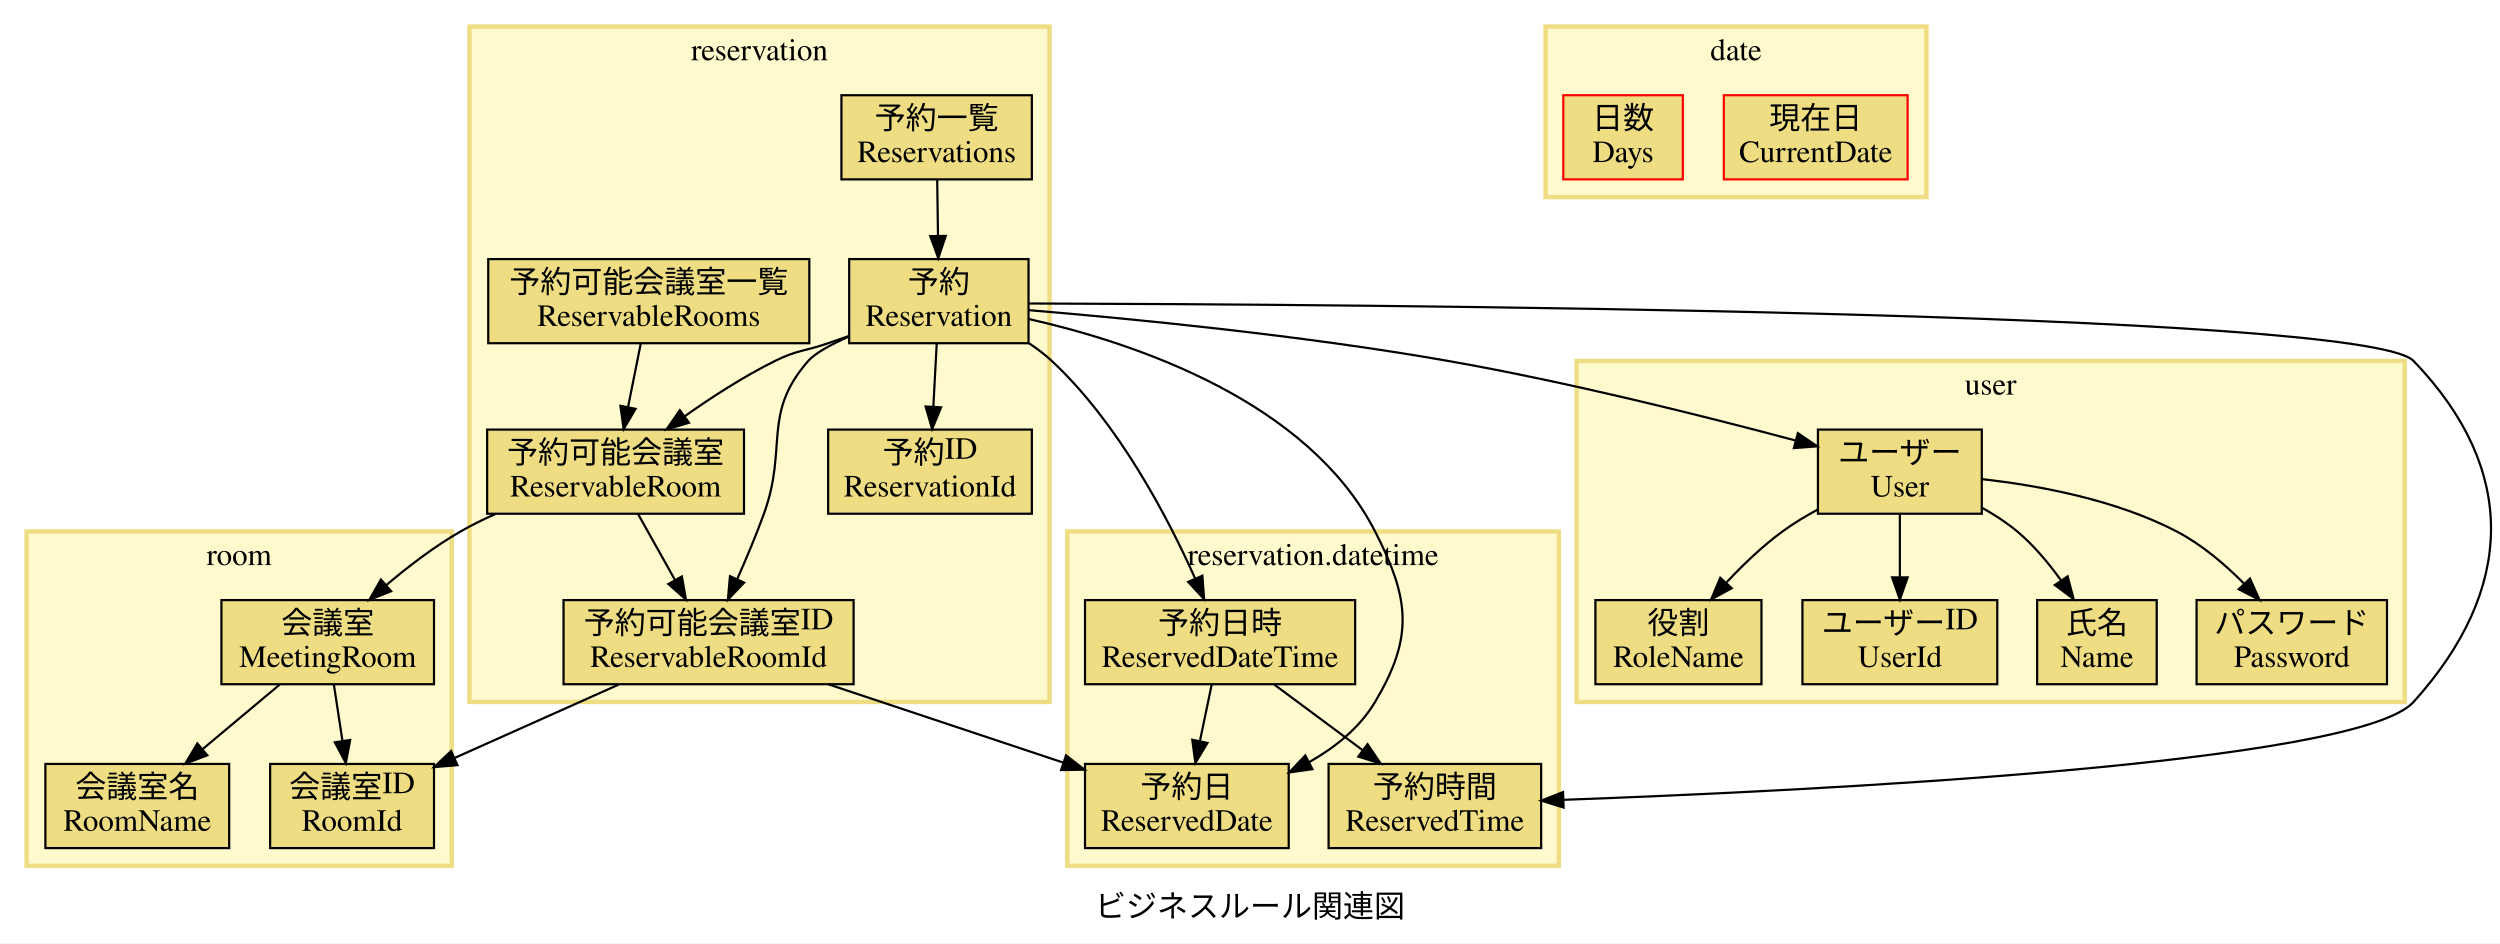
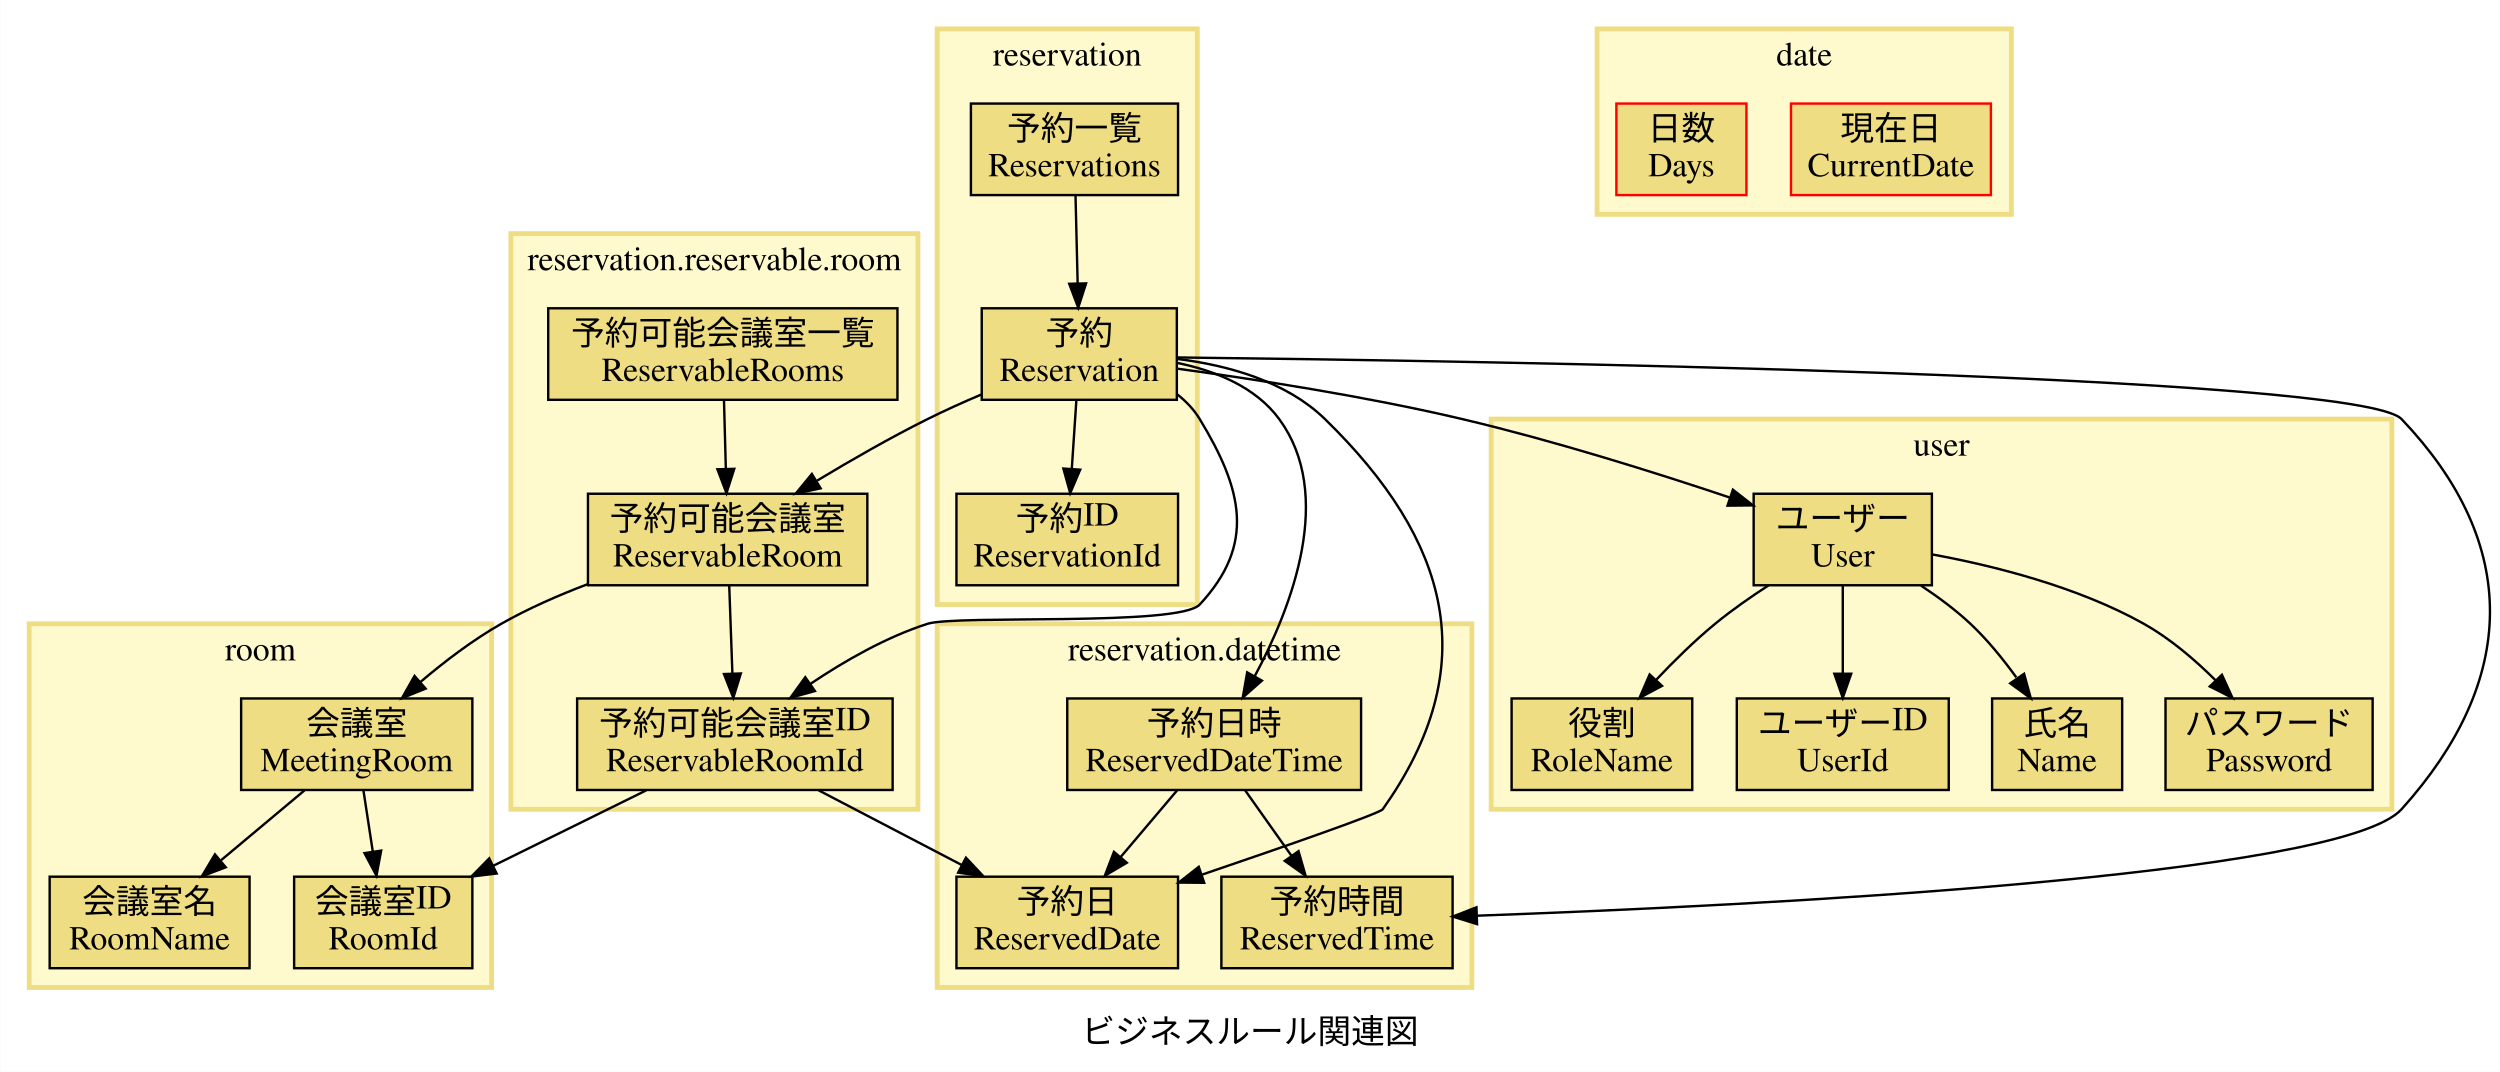
- <svg xmlns="http://www.w3.org/2000/svg" width="1129px" height="426px" viewBox="0.00 0.00 1129.03 426.00">
-   <g id="graph0" class="graph" transform="scale(1.0 1.0) rotate(0) translate(4 422)">
-     <polygon fill="white" stroke="transparent" points="-4,4 -4,-422 1125.03,-422 1125.03,4 -4,4" />
-     <text text-anchor="middle" x="560.51" y="-7.8" font-family="Times,serif" font-size="14.00">ビジネスルール関連図</text>
+ <svg xmlns="http://www.w3.org/2000/svg" width="1038px" height="445px" viewBox="0.00 0.00 1037.76 445.00">
+   <g id="graph0" class="graph" transform="scale(1.0 1.0) rotate(0) translate(4 441)">
+     <polygon fill="white" stroke="transparent" points="-4,4 -4,-441 1033.76,-441 1033.76,4 -4,4" />
+     <text text-anchor="middle" x="514.88" y="-7.8" font-family="Times,serif" font-size="14.00">ビジネスルール関連図</text>
    <g id="clust1" class="cluster">
-       <polygon fill="lemonchiffon" stroke="#eedd82" stroke-width="2" points="208,-105 208,-410 470,-410 470,-105 208,-105" />
-       <text text-anchor="middle" x="339" y="-394.8" font-family="Times,serif" font-size="14.00">reservation</text>
+       <polygon fill="lemonchiffon" stroke="#eedd82" stroke-width="2" points="385,-190 385,-429 493,-429 493,-190 385,-190" />
+       <text text-anchor="middle" x="439" y="-413.8" font-family="Times,serif" font-size="14.00">reservation</text>
    </g>
    <g id="clust2" class="cluster">
-       <polygon fill="lemonchiffon" stroke="#eedd82" stroke-width="2" points="478,-31 478,-182 700,-182 700,-31 478,-31" />
-       <text text-anchor="middle" x="589" y="-166.8" font-family="Times,serif" font-size="14.00">
+       <polygon fill="lemonchiffon" stroke="#eedd82" stroke-width="2" points="385,-31 385,-182 607,-182 607,-31 385,-31" />
+       <text text-anchor="middle" x="496" y="-166.8" font-family="Times,serif" font-size="14.00">
                reservation.datetime
            </text>
    </g>
    <g id="clust3" class="cluster">
+       <polygon fill="lemonchiffon" stroke="#eedd82" stroke-width="2" points="208,-105 208,-344 377,-344 377,-105 208,-105" />
+       <text text-anchor="middle" x="292.5" y="-328.8" font-family="Times,serif" font-size="14.00">
+                 reservation.reservable.room
+             </text>
+     </g>
+     <g id="clust4" class="cluster">
      <polygon fill="lemonchiffon" stroke="#eedd82" stroke-width="2" points="8,-31 8,-182 200,-182 200,-31 8,-31" />
      <text text-anchor="middle" x="104" y="-166.8" font-family="Times,serif" font-size="14.00">room</text>
    </g>
-     <g id="clust4" class="cluster">
-       <polygon fill="lemonchiffon" stroke="#eedd82" stroke-width="2" points="708,-105 708,-259 1082,-259 1082,-105 708,-105" />
-       <text text-anchor="middle" x="895" y="-243.8" font-family="Times,serif" font-size="14.00">user</text>
-     </g>
    <g id="clust5" class="cluster">
-       <polygon fill="lemonchiffon" stroke="#eedd82" stroke-width="2" points="694,-333 694,-410 866,-410 866,-333 694,-333" />
-       <text text-anchor="middle" x="780" y="-394.8" font-family="Times,serif" font-size="14.00">date</text>
+       <polygon fill="lemonchiffon" stroke="#eedd82" stroke-width="2" points="615,-105 615,-267 989,-267 989,-105 615,-105" />
+       <text text-anchor="middle" x="802" y="-251.8" font-family="Times,serif" font-size="14.00">user</text>
+     </g>
+     <g id="clust6" class="cluster">
+       <polygon fill="lemonchiffon" stroke="#eedd82" stroke-width="2" points="659,-352 659,-429 831,-429 831,-352 659,-352" />
+       <text text-anchor="middle" x="745" y="-413.8" font-family="Times,serif" font-size="14.00">date</text>
    </g>
    <g id="node1" class="node">
-       <polygon fill="#eedd82" stroke="black" points="332,-228 216,-228 216,-190 332,-190 332,-228" />
-       <text text-anchor="middle" x="274" y="-212.8" font-family="Times,serif" font-size="14.00">予約可能会議室</text>
-       <text text-anchor="middle" x="274" y="-197.8" font-family="Times,serif" font-size="14.00">ReservableRoom
-             </text>
+       <polygon fill="#eedd82" stroke="black" points="484.5,-313 403.5,-313 403.5,-275 484.5,-275 484.5,-313" />
+       <text text-anchor="middle" x="444" y="-297.8" font-family="Times,serif" font-size="14.00">予約</text>
+       <text text-anchor="middle" x="444" y="-282.8" font-family="Times,serif" font-size="14.00">Reservation</text>
    </g>
    <g id="node2" class="node">
-       <polygon fill="#eedd82" stroke="black" points="381.5,-151 250.5,-151 250.5,-113 381.5,-113 381.5,-151" />
-       <text text-anchor="middle" x="316" y="-135.8" font-family="Times,serif" font-size="14.00">予約可能会議室ID</text>
-       <text text-anchor="middle" x="316" y="-120.8" font-family="Times,serif" font-size="14.00">ReservableRoomId
-             </text>
+       <polygon fill="#eedd82" stroke="black" points="485,-236 393,-236 393,-198 485,-198 485,-236" />
+       <text text-anchor="middle" x="439" y="-220.8" font-family="Times,serif" font-size="14.00">予約ID</text>
+       <text text-anchor="middle" x="439" y="-205.8" font-family="Times,serif" font-size="14.00">ReservationId
+             </text>
+     </g>
+     <g id="edge5" class="edge">
+       <path fill="none" stroke="black" d="M442.79,-274.84C442.22,-266.34 441.53,-256.01 440.9,-246.5" />
+       <polygon fill="black" stroke="black" points="444.37,-245.99 440.22,-236.25 437.39,-246.46 444.37,-245.99" />
+     </g>
+     <g id="node4" class="node">
+       <polygon fill="#eedd82" stroke="black" points="485,-77 393,-77 393,-39 485,-39 485,-77" />
+       <text text-anchor="middle" x="439" y="-61.8" font-family="Times,serif" font-size="14.00">予約日</text>
+       <text text-anchor="middle" x="439" y="-46.8" font-family="Times,serif" font-size="14.00">ReservedDate</text>
+     </g>
+     <g id="edge6" class="edge">
+       <path fill="none" stroke="black" d="M484.7,-291.97C505.53,-289.36 529.84,-282.75 546,-267 598.12,-216.2 612.09,-164.38 570,-105 568.79,-103.29 530.05,-89.8 495.02,-77.87" />
+       <polygon fill="black" stroke="black" points="495.87,-74.46 485.27,-74.56 493.61,-81.09 495.87,-74.46" />
+     </g>
+     <g id="node5" class="node">
+       <polygon fill="#eedd82" stroke="black" points="561,-151 439,-151 439,-113 561,-113 561,-151" />
+       <text text-anchor="middle" x="500" y="-135.8" font-family="Times,serif" font-size="14.00">予約日時</text>
+       <text text-anchor="middle" x="500" y="-120.8" font-family="Times,serif" font-size="14.00">ReservedDateTime
+             </text>
+     </g>
+     <g id="edge7" class="edge">
+       <path fill="none" stroke="black" d="M484.6,-290.34C500.46,-287.07 517.17,-280.39 527,-267 550.07,-235.59 532.43,-189.34 516.82,-160.21" />
+       <polygon fill="black" stroke="black" points="519.82,-158.4 511.87,-151.39 513.71,-161.83 519.82,-158.4" />
+     </g>
+     <g id="node6" class="node">
+       <polygon fill="#eedd82" stroke="black" points="599,-77 503,-77 503,-39 599,-39 599,-77" />
+       <text text-anchor="middle" x="551" y="-61.8" font-family="Times,serif" font-size="14.00">予約時間</text>
+       <text text-anchor="middle" x="551" y="-46.8" font-family="Times,serif" font-size="14.00">ReservedTime</text>
+     </g>
+     <g id="edge8" class="edge">
+       <path fill="none" stroke="black" d="M484.65,-292.59C608.78,-291.15 975.51,-285.34 993,-267 1042.69,-214.9 1041.2,-158.48 993,-105 967.77,-77.01 723.55,-64.95 609.34,-60.81" />
+       <polygon fill="black" stroke="black" points="609.15,-57.3 599.03,-60.44 608.9,-64.29 609.15,-57.3" />
+     </g>
+     <g id="node7" class="node">
+       <polygon fill="#eedd82" stroke="black" points="356,-236 240,-236 240,-198 356,-198 356,-236" />
+       <text text-anchor="middle" x="298" y="-220.8" font-family="Times,serif" font-size="14.00">予約可能会議室</text>
+       <text text-anchor="middle" x="298" y="-205.8" font-family="Times,serif" font-size="14.00">ReservableRoom
+             </text>
+     </g>
+     <g id="edge9" class="edge">
+       <path fill="none" stroke="black" d="M403.29,-277.19C395.79,-274 388.1,-270.54 381,-267 365.64,-259.35 349.27,-249.96 335.16,-241.46" />
+       <polygon fill="black" stroke="black" points="336.61,-238.25 326.25,-236.03 332.97,-244.22 336.61,-238.25" />
+     </g>
+     <g id="node8" class="node">
+       <polygon fill="#eedd82" stroke="black" points="366.5,-151 235.5,-151 235.5,-113 366.5,-113 366.5,-151" />
+       <text text-anchor="middle" x="301" y="-135.8" font-family="Times,serif" font-size="14.00">予約可能会議室ID</text>
+       <text text-anchor="middle" x="301" y="-120.8" font-family="Times,serif" font-size="14.00">ReservableRoomId
+             </text>
+     </g>
+     <g id="edge10" class="edge">
+       <path fill="none" stroke="black" d="M484.56,-277.35C488.28,-274.44 491.56,-271.01 494,-267 511.76,-237.75 517.33,-215.04 494,-190 485.42,-180.79 392.99,-185.84 381,-182 363.79,-176.48 346.47,-166.54 332.36,-157.05" />
+       <polygon fill="black" stroke="black" points="334.23,-154.09 324.03,-151.24 330.23,-159.83 334.23,-154.09" />
+     </g>
+     <g id="node16" class="node">
+       <polygon fill="#eedd82" stroke="black" points="798,-236 724,-236 724,-198 798,-198 798,-236" />
+       <text text-anchor="middle" x="761" y="-220.8" font-family="Times,serif" font-size="14.00">ユーザー</text>
+       <text text-anchor="middle" x="761" y="-205.8" font-family="Times,serif" font-size="14.00">User</text>
+     </g>
+     <g id="edge11" class="edge">
+       <path fill="none" stroke="black" d="M484.82,-287.91C517.13,-283.51 563.25,-276.37 603,-267 640.84,-258.08 682.83,-244.9 714.01,-234.45" />
+       <polygon fill="black" stroke="black" points="715.38,-237.68 723.73,-231.16 713.14,-231.05 715.38,-237.68" />
+     </g>
+     <g id="node3" class="node">
+       <polygon fill="#eedd82" stroke="black" points="485,-398 399,-398 399,-360 485,-360 485,-398" />
+       <text text-anchor="middle" x="442" y="-382.8" font-family="Times,serif" font-size="14.00">予約一覧</text>
+       <text text-anchor="middle" x="442" y="-367.8" font-family="Times,serif" font-size="14.00">Reservations
+             </text>
+     </g>
+     <g id="edge12" class="edge">
+       <path fill="none" stroke="black" d="M442.43,-359.99C442.69,-349.3 443.02,-335.5 443.32,-323.37" />
+       <polygon fill="black" stroke="black" points="446.82,-323.34 443.56,-313.26 439.82,-323.17 446.82,-323.34" />
+     </g>
+     <g id="edge3" class="edge">
+       <path fill="none" stroke="black" d="M484.61,-112.83C477.51,-104.45 468.95,-94.35 461.18,-85.17" />
+       <polygon fill="black" stroke="black" points="463.73,-82.78 454.6,-77.41 458.39,-87.31 463.73,-82.78" />
    </g>
    <g id="edge4" class="edge">
-       <path fill="none" stroke="black" d="M284.17,-189.84C289.13,-180.97 295.22,-170.12 300.73,-160.27" />
-       <polygon fill="black" stroke="black" points="303.95,-161.68 305.78,-151.25 297.84,-158.26 303.95,-161.68" />
+       <path fill="none" stroke="black" d="M512.87,-112.83C518.68,-104.62 525.67,-94.76 532.06,-85.73" />
+       <polygon fill="black" stroke="black" points="535.03,-87.6 537.96,-77.41 529.32,-83.55 535.03,-87.6" />
+     </g>
+     <g id="edge14" class="edge">
+       <path fill="none" stroke="black" d="M298.65,-197.99C299.04,-187.3 299.54,-173.5 299.97,-161.37" />
+       <polygon fill="black" stroke="black" points="303.48,-161.38 300.34,-151.26 296.48,-161.13 303.48,-161.38" />
    </g>
    <g id="node10" class="node">
      <polygon fill="#eedd82" stroke="black" points="192,-151 96,-151 96,-113 192,-113 192,-151" />
      <text text-anchor="middle" x="144" y="-135.8" font-family="Times,serif" font-size="14.00">会議室</text>
      <text text-anchor="middle" x="144" y="-120.8" font-family="Times,serif" font-size="14.00">MeetingRoom</text>
    </g>
-     <g id="edge5" class="edge">
-       <path fill="none" stroke="black" d="M219.68,-189.87C214.27,-187.46 208.95,-184.84 204,-182 192.21,-175.25 180.39,-166.2 170.39,-157.71" />
-       <polygon fill="black" stroke="black" points="172.63,-155.02 162.8,-151.08 168.03,-160.3 172.63,-155.02" />
-     </g>
-     <g id="node7" class="node">
-       <polygon fill="#eedd82" stroke="black" points="578,-77 486,-77 486,-39 578,-39 578,-77" />
-       <text text-anchor="middle" x="532" y="-61.8" font-family="Times,serif" font-size="14.00">予約日</text>
-       <text text-anchor="middle" x="532" y="-46.8" font-family="Times,serif" font-size="14.00">ReservedDate</text>
-     </g>
-     <g id="edge8" class="edge">
-       <path fill="none" stroke="black" d="M370.23,-112.92C402.5,-102.17 443.38,-88.54 475.97,-77.68" />
-       <polygon fill="black" stroke="black" points="477.42,-80.88 485.8,-74.4 475.21,-74.24 477.42,-80.88" />
+     <g id="edge15" class="edge">
+       <path fill="none" stroke="black" d="M239.96,-198.49C227.74,-193.85 215.17,-188.34 204,-182 192.18,-175.3 180.35,-166.26 170.36,-157.77" />
+       <polygon fill="black" stroke="black" points="172.6,-155.08 162.77,-151.13 167.99,-160.35 172.6,-155.08" />
+     </g>
+     <g id="edge16" class="edge">
+       <path fill="none" stroke="black" d="M335.82,-112.83C353.8,-103.45 375.92,-91.91 395.06,-81.92" />
+       <polygon fill="black" stroke="black" points="396.94,-84.89 404.19,-77.16 393.7,-78.69 396.94,-84.89" />
    </g>
    <g id="node11" class="node">
      <polygon fill="#eedd82" stroke="black" points="192,-77 118,-77 118,-39 192,-39 192,-77" />
      <text text-anchor="middle" x="155" y="-61.8" font-family="Times,serif" font-size="14.00">会議室ID</text>
      <text text-anchor="middle" x="155" y="-46.8" font-family="Times,serif" font-size="14.00">RoomId</text>
    </g>
-     <g id="edge9" class="edge">
-       <path fill="none" stroke="black" d="M275.37,-112.83C252.86,-102.76 224.77,-90.2 201.4,-79.75" />
-       <polygon fill="black" stroke="black" points="202.59,-76.45 192.03,-75.56 199.73,-82.84 202.59,-76.45" />
-     </g>
-     <g id="node3" class="node">
-       <polygon fill="#eedd82" stroke="black" points="361.5,-305 216.5,-305 216.5,-267 361.5,-267 361.5,-305" />
-       <text text-anchor="middle" x="289" y="-289.8" font-family="Times,serif" font-size="14.00">予約可能会議室一覧</text>
-       <text text-anchor="middle" x="289" y="-274.8" font-family="Times,serif" font-size="14.00">ReservableRooms
-             </text>
-     </g>
-     <g id="edge3" class="edge">
-       <path fill="none" stroke="black" d="M285.37,-266.84C283.65,-258.25 281.56,-247.79 279.64,-238.19" />
-       <polygon fill="black" stroke="black" points="283.04,-237.37 277.65,-228.25 276.18,-238.74 283.04,-237.37" />
-     </g>
-     <g id="node4" class="node">
-       <polygon fill="#eedd82" stroke="black" points="460.5,-305 379.5,-305 379.5,-267 460.5,-267 460.5,-305" />
-       <text text-anchor="middle" x="420" y="-289.8" font-family="Times,serif" font-size="14.00">予約</text>
-       <text text-anchor="middle" x="420" y="-274.8" font-family="Times,serif" font-size="14.00">Reservation</text>
-     </g>
-     <g id="edge10" class="edge">
-       <path fill="none" stroke="black" d="M379.37,-270.28C376.2,-269.16 373.05,-268.06 370,-267 359.38,-263.32 356.08,-263.99 346,-259 331.91,-252.02 317.38,-242.63 305.1,-233.93" />
-       <polygon fill="black" stroke="black" points="307.14,-231.09 296.99,-228.06 303.04,-236.76 307.14,-231.09" />
-     </g>
-     <g id="edge11" class="edge">
-       <path fill="none" stroke="black" d="M379.47,-270.08C371.16,-266.36 364.02,-262.45 361,-259 339.97,-234.97 351.88,-220.02 341,-190 337.45,-180.2 333.02,-169.69 328.89,-160.4" />
-       <polygon fill="black" stroke="black" points="332.05,-158.89 324.73,-151.23 325.67,-161.79 332.05,-158.89" />
-     </g>
-     <g id="node5" class="node">
-       <polygon fill="#eedd82" stroke="black" points="462,-228 370,-228 370,-190 462,-190 462,-228" />
-       <text text-anchor="middle" x="416" y="-212.8" font-family="Times,serif" font-size="14.00">予約ID</text>
-       <text text-anchor="middle" x="416" y="-197.8" font-family="Times,serif" font-size="14.00">ReservationId
-             </text>
-     </g>
-     <g id="edge12" class="edge">
-       <path fill="none" stroke="black" d="M419.03,-266.84C418.58,-258.34 418.03,-248.01 417.52,-238.5" />
-       <polygon fill="black" stroke="black" points="421,-238.05 416.97,-228.25 414.01,-238.42 421,-238.05" />
+     <g id="edge17" class="edge">
+       <path fill="none" stroke="black" d="M264.16,-112.83C244.89,-103.33 221.13,-91.61 200.7,-81.54" />
+       <polygon fill="black" stroke="black" points="202.09,-78.32 191.58,-77.04 199,-84.6 202.09,-78.32" />
+     </g>
+     <g id="node9" class="node">
+       <polygon fill="#eedd82" stroke="black" points="368.5,-313 223.5,-313 223.5,-275 368.5,-275 368.5,-313" />
+       <text text-anchor="middle" x="296" y="-297.8" font-family="Times,serif" font-size="14.00">予約可能会議室一覧</text>
+       <text text-anchor="middle" x="296" y="-282.8" font-family="Times,serif" font-size="14.00">ReservableRooms
+             </text>
    </g>
    <g id="edge13" class="edge">
-       <path fill="none" stroke="black" d="M460.78,-277.9C509.12,-266.96 586.91,-240.73 617,-182 632.61,-151.54 634.52,-134.4 617,-105 610.09,-93.4 599.12,-84.55 587.33,-77.86" />
-       <polygon fill="black" stroke="black" points="588.7,-74.63 578.21,-73.16 585.49,-80.85 588.7,-74.63" />
-     </g>
-     <g id="node8" class="node">
-       <polygon fill="#eedd82" stroke="black" points="608,-151 486,-151 486,-113 608,-113 608,-151" />
-       <text text-anchor="middle" x="547" y="-135.8" font-family="Times,serif" font-size="14.00">予約日時</text>
-       <text text-anchor="middle" x="547" y="-120.8" font-family="Times,serif" font-size="14.00">ReservedDateTime
-             </text>
-     </g>
-     <g id="edge14" class="edge">
-       <path fill="none" stroke="black" d="M460.67,-267C464.36,-264.58 467.87,-261.91 471,-259 500.97,-231.09 523.21,-188.73 535.65,-160.95" />
-       <polygon fill="black" stroke="black" points="539.01,-162 539.78,-151.44 532.59,-159.21 539.01,-162" />
-     </g>
-     <g id="node9" class="node">
-       <polygon fill="#eedd82" stroke="black" points="692,-77 596,-77 596,-39 692,-39 692,-77" />
-       <text text-anchor="middle" x="644" y="-61.8" font-family="Times,serif" font-size="14.00">予約時間</text>
-       <text text-anchor="middle" x="644" y="-46.8" font-family="Times,serif" font-size="14.00">ReservedTime</text>
-     </g>
-     <g id="edge15" class="edge">
-       <path fill="none" stroke="black" d="M460.63,-284.95C601.9,-284.57 1064.27,-281.6 1086,-259 1133.44,-209.67 1131.82,-155.84 1086,-105 1060.77,-77.01 816.55,-64.95 702.34,-60.81" />
-       <polygon fill="black" stroke="black" points="702.15,-57.3 692.03,-60.44 701.9,-64.29 702.15,-57.3" />
-     </g>
-     <g id="node16" class="node">
-       <polygon fill="#eedd82" stroke="black" points="891,-228 817,-228 817,-190 891,-190 891,-228" />
-       <text text-anchor="middle" x="854" y="-212.8" font-family="Times,serif" font-size="14.00">ユーザー</text>
-       <text text-anchor="middle" x="854" y="-197.8" font-family="Times,serif" font-size="14.00">User</text>
-     </g>
-     <g id="edge16" class="edge">
-       <path fill="none" stroke="black" d="M460.52,-281.94C506.63,-278.1 584.1,-270.59 650,-259 704.35,-249.44 765.82,-234.03 806.95,-223.05" />
-       <polygon fill="black" stroke="black" points="807.94,-226.4 816.69,-220.43 806.13,-219.64 807.94,-226.4" />
-     </g>
-     <g id="node6" class="node">
-       <polygon fill="#eedd82" stroke="black" points="462,-379 376,-379 376,-341 462,-341 462,-379" />
-       <text text-anchor="middle" x="419" y="-363.8" font-family="Times,serif" font-size="14.00">予約一覧</text>
-       <text text-anchor="middle" x="419" y="-348.8" font-family="Times,serif" font-size="14.00">Reservations
-             </text>
-     </g>
-     <g id="edge17" class="edge">
-       <path fill="none" stroke="black" d="M419.25,-340.83C419.36,-333.13 419.49,-323.97 419.61,-315.42" />
-       <polygon fill="black" stroke="black" points="423.1,-315.46 419.74,-305.41 416.11,-315.36 423.1,-315.46" />
-     </g>
-     <g id="edge6" class="edge">
-       <path fill="none" stroke="black" d="M543.21,-112.83C541.61,-105.13 539.7,-95.97 537.92,-87.42" />
-       <polygon fill="black" stroke="black" points="541.3,-86.49 535.84,-77.41 534.45,-87.92 541.3,-86.49" />
-     </g>
-     <g id="edge7" class="edge">
-       <path fill="none" stroke="black" d="M571.48,-112.83C583.54,-103.88 598.25,-92.96 611.27,-83.3" />
-       <polygon fill="black" stroke="black" points="613.59,-85.93 619.53,-77.16 609.41,-80.31 613.59,-85.93" />
+       <path fill="none" stroke="black" d="M296.48,-274.84C296.71,-266.34 296.99,-256.01 297.24,-246.5" />
+       <polygon fill="black" stroke="black" points="300.75,-246.34 297.51,-236.25 293.75,-246.15 300.75,-246.34" />
    </g>
    <g id="edge1" class="edge">
      <path fill="none" stroke="black" d="M146.78,-112.83C147.95,-105.13 149.35,-95.97 150.66,-87.42" />
      <polygon fill="black" stroke="black" points="154.14,-87.83 152.19,-77.41 147.22,-86.77 154.14,-87.83" />
    </g>
    <g id="node12" class="node">
      <polygon fill="#eedd82" stroke="black" points="99.5,-77 16.5,-77 16.5,-39 99.5,-39 99.5,-77" />
      <text text-anchor="middle" x="58" y="-61.8" font-family="Times,serif" font-size="14.00">会議室名</text>
      <text text-anchor="middle" x="58" y="-46.8" font-family="Times,serif" font-size="14.00">RoomName</text>
    </g>
    <g id="edge2" class="edge">
      <path fill="none" stroke="black" d="M122.3,-112.83C111.81,-104.05 99.05,-93.37 87.68,-83.85" />
      <polygon fill="black" stroke="black" points="89.61,-80.9 79.69,-77.16 85.12,-86.27 89.61,-80.9" />
    </g>
    <g id="node13" class="node">
-       <polygon fill="#eedd82" stroke="black" points="970,-151 916,-151 916,-113 970,-113 970,-151" />
-       <text text-anchor="middle" x="943" y="-135.8" font-family="Times,serif" font-size="14.00">氏名</text>
-       <text text-anchor="middle" x="943" y="-120.8" font-family="Times,serif" font-size="14.00">Name</text>
+       <polygon fill="#eedd82" stroke="black" points="877,-151 823,-151 823,-113 877,-113 877,-151" />
+       <text text-anchor="middle" x="850" y="-135.8" font-family="Times,serif" font-size="14.00">氏名</text>
+       <text text-anchor="middle" x="850" y="-120.8" font-family="Times,serif" font-size="14.00">Name</text>
    </g>
    <g id="node14" class="node">
-       <polygon fill="#eedd82" stroke="black" points="1074,-151 988,-151 988,-113 1074,-113 1074,-151" />
-       <text text-anchor="middle" x="1031" y="-135.8" font-family="Times,serif" font-size="14.00">パスワード</text>
-       <text text-anchor="middle" x="1031" y="-120.8" font-family="Times,serif" font-size="14.00">Password</text>
+       <polygon fill="#eedd82" stroke="black" points="981,-151 895,-151 895,-113 981,-113 981,-151" />
+       <text text-anchor="middle" x="938" y="-135.8" font-family="Times,serif" font-size="14.00">パスワード</text>
+       <text text-anchor="middle" x="938" y="-120.8" font-family="Times,serif" font-size="14.00">Password</text>
    </g>
    <g id="node15" class="node">
-       <polygon fill="#eedd82" stroke="black" points="791.5,-151 716.5,-151 716.5,-113 791.5,-113 791.5,-151" />
-       <text text-anchor="middle" x="754" y="-135.8" font-family="Times,serif" font-size="14.00">役割</text>
-       <text text-anchor="middle" x="754" y="-120.8" font-family="Times,serif" font-size="14.00">RoleName</text>
+       <polygon fill="#eedd82" stroke="black" points="698.5,-151 623.5,-151 623.5,-113 698.5,-113 698.5,-151" />
+       <text text-anchor="middle" x="661" y="-135.8" font-family="Times,serif" font-size="14.00">役割</text>
+       <text text-anchor="middle" x="661" y="-120.8" font-family="Times,serif" font-size="14.00">RoleName</text>
    </g>
    <g id="edge18" class="edge">
-       <path fill="none" stroke="black" d="M891.06,-192.71C896.69,-189.59 902.2,-186.01 907,-182 914.41,-175.8 921.13,-167.77 926.7,-160.01" />
-       <polygon fill="black" stroke="black" points="929.76,-161.72 932.47,-151.47 923.97,-157.79 929.76,-161.72" />
+       <path fill="none" stroke="black" d="M793.5,-197.83C800.62,-193.13 807.86,-187.76 814,-182 820.97,-175.46 827.51,-167.41 833.06,-159.74" />
+       <polygon fill="black" stroke="black" points="836.28,-161.25 839.08,-151.03 830.52,-157.27 836.28,-161.25" />
    </g>
    <g id="edge19" class="edge">
-       <path fill="none" stroke="black" d="M891.06,-205.63C916.92,-202.73 951.58,-196.29 979,-182 990.23,-176.15 1000.77,-167.17 1009.39,-158.49" />
-       <polygon fill="black" stroke="black" points="1012.12,-160.7 1016.44,-151.03 1007.03,-155.9 1012.12,-160.7" />
+       <path fill="none" stroke="black" d="M798.09,-210.81C823.97,-206.05 858.63,-197.33 886,-182 896.88,-175.9 907.24,-167.04 915.8,-158.52" />
+       <polygon fill="black" stroke="black" points="918.43,-160.83 922.83,-151.2 913.38,-155.98 918.43,-160.83" />
    </g>
    <g id="edge20" class="edge">
-       <path fill="none" stroke="black" d="M816.82,-191.85C811.33,-188.87 805.88,-185.57 801,-182 792.01,-175.43 783.25,-167.03 775.78,-159.05" />
-       <polygon fill="black" stroke="black" points="778.07,-156.37 768.77,-151.29 772.88,-161.06 778.07,-156.37" />
+       <path fill="none" stroke="black" d="M730.15,-197.94C722.66,-193.09 714.84,-187.62 708,-182 699.53,-175.04 691.02,-166.67 683.6,-158.83" />
+       <polygon fill="black" stroke="black" points="685.95,-156.22 676.6,-151.24 680.81,-160.96 685.95,-156.22" />
    </g>
    <g id="node17" class="node">
-       <polygon fill="#eedd82" stroke="black" points="898,-151 810,-151 810,-113 898,-113 898,-151" />
-       <text text-anchor="middle" x="854" y="-135.8" font-family="Times,serif" font-size="14.00">ユーザーID</text>
-       <text text-anchor="middle" x="854" y="-120.8" font-family="Times,serif" font-size="14.00">UserId</text>
+       <polygon fill="#eedd82" stroke="black" points="805,-151 717,-151 717,-113 805,-113 805,-151" />
+       <text text-anchor="middle" x="761" y="-135.8" font-family="Times,serif" font-size="14.00">ユーザーID</text>
+       <text text-anchor="middle" x="761" y="-120.8" font-family="Times,serif" font-size="14.00">UserId</text>
    </g>
    <g id="edge21" class="edge">
-       <path fill="none" stroke="black" d="M854,-189.84C854,-181.34 854,-171.01 854,-161.5" />
-       <polygon fill="black" stroke="black" points="857.5,-161.25 854,-151.25 850.5,-161.25 857.5,-161.25" />
+       <path fill="none" stroke="black" d="M761,-197.99C761,-187.3 761,-173.5 761,-161.37" />
+       <polygon fill="black" stroke="black" points="764.5,-161.26 761,-151.26 757.5,-161.26 764.5,-161.26" />
    </g>
    <g id="node18" class="node">
-       <polygon fill="#eedd82" stroke="red" points="857.5,-379 774.5,-379 774.5,-341 857.5,-341 857.5,-379" />
-       <text text-anchor="middle" x="816" y="-363.8" font-family="Times,serif" font-size="14.00">現在日</text>
-       <text text-anchor="middle" x="816" y="-348.8" font-family="Times,serif" font-size="14.00">CurrentDate</text>
+       <polygon fill="#eedd82" stroke="red" points="822.5,-398 739.5,-398 739.5,-360 822.5,-360 822.5,-398" />
+       <text text-anchor="middle" x="781" y="-382.8" font-family="Times,serif" font-size="14.00">現在日</text>
+       <text text-anchor="middle" x="781" y="-367.8" font-family="Times,serif" font-size="14.00">CurrentDate</text>
    </g>
    <g id="node19" class="node">
-       <polygon fill="#eedd82" stroke="red" points="756,-379 702,-379 702,-341 756,-341 756,-379" />
-       <text text-anchor="middle" x="729" y="-363.8" font-family="Times,serif" font-size="14.00">日数</text>
-       <text text-anchor="middle" x="729" y="-348.8" font-family="Times,serif" font-size="14.00">Days</text>
+       <polygon fill="#eedd82" stroke="red" points="721,-398 667,-398 667,-360 721,-360 721,-398" />
+       <text text-anchor="middle" x="694" y="-382.8" font-family="Times,serif" font-size="14.00">日数</text>
+       <text text-anchor="middle" x="694" y="-367.8" font-family="Times,serif" font-size="14.00">Days</text>
    </g>
  </g>
</svg>
